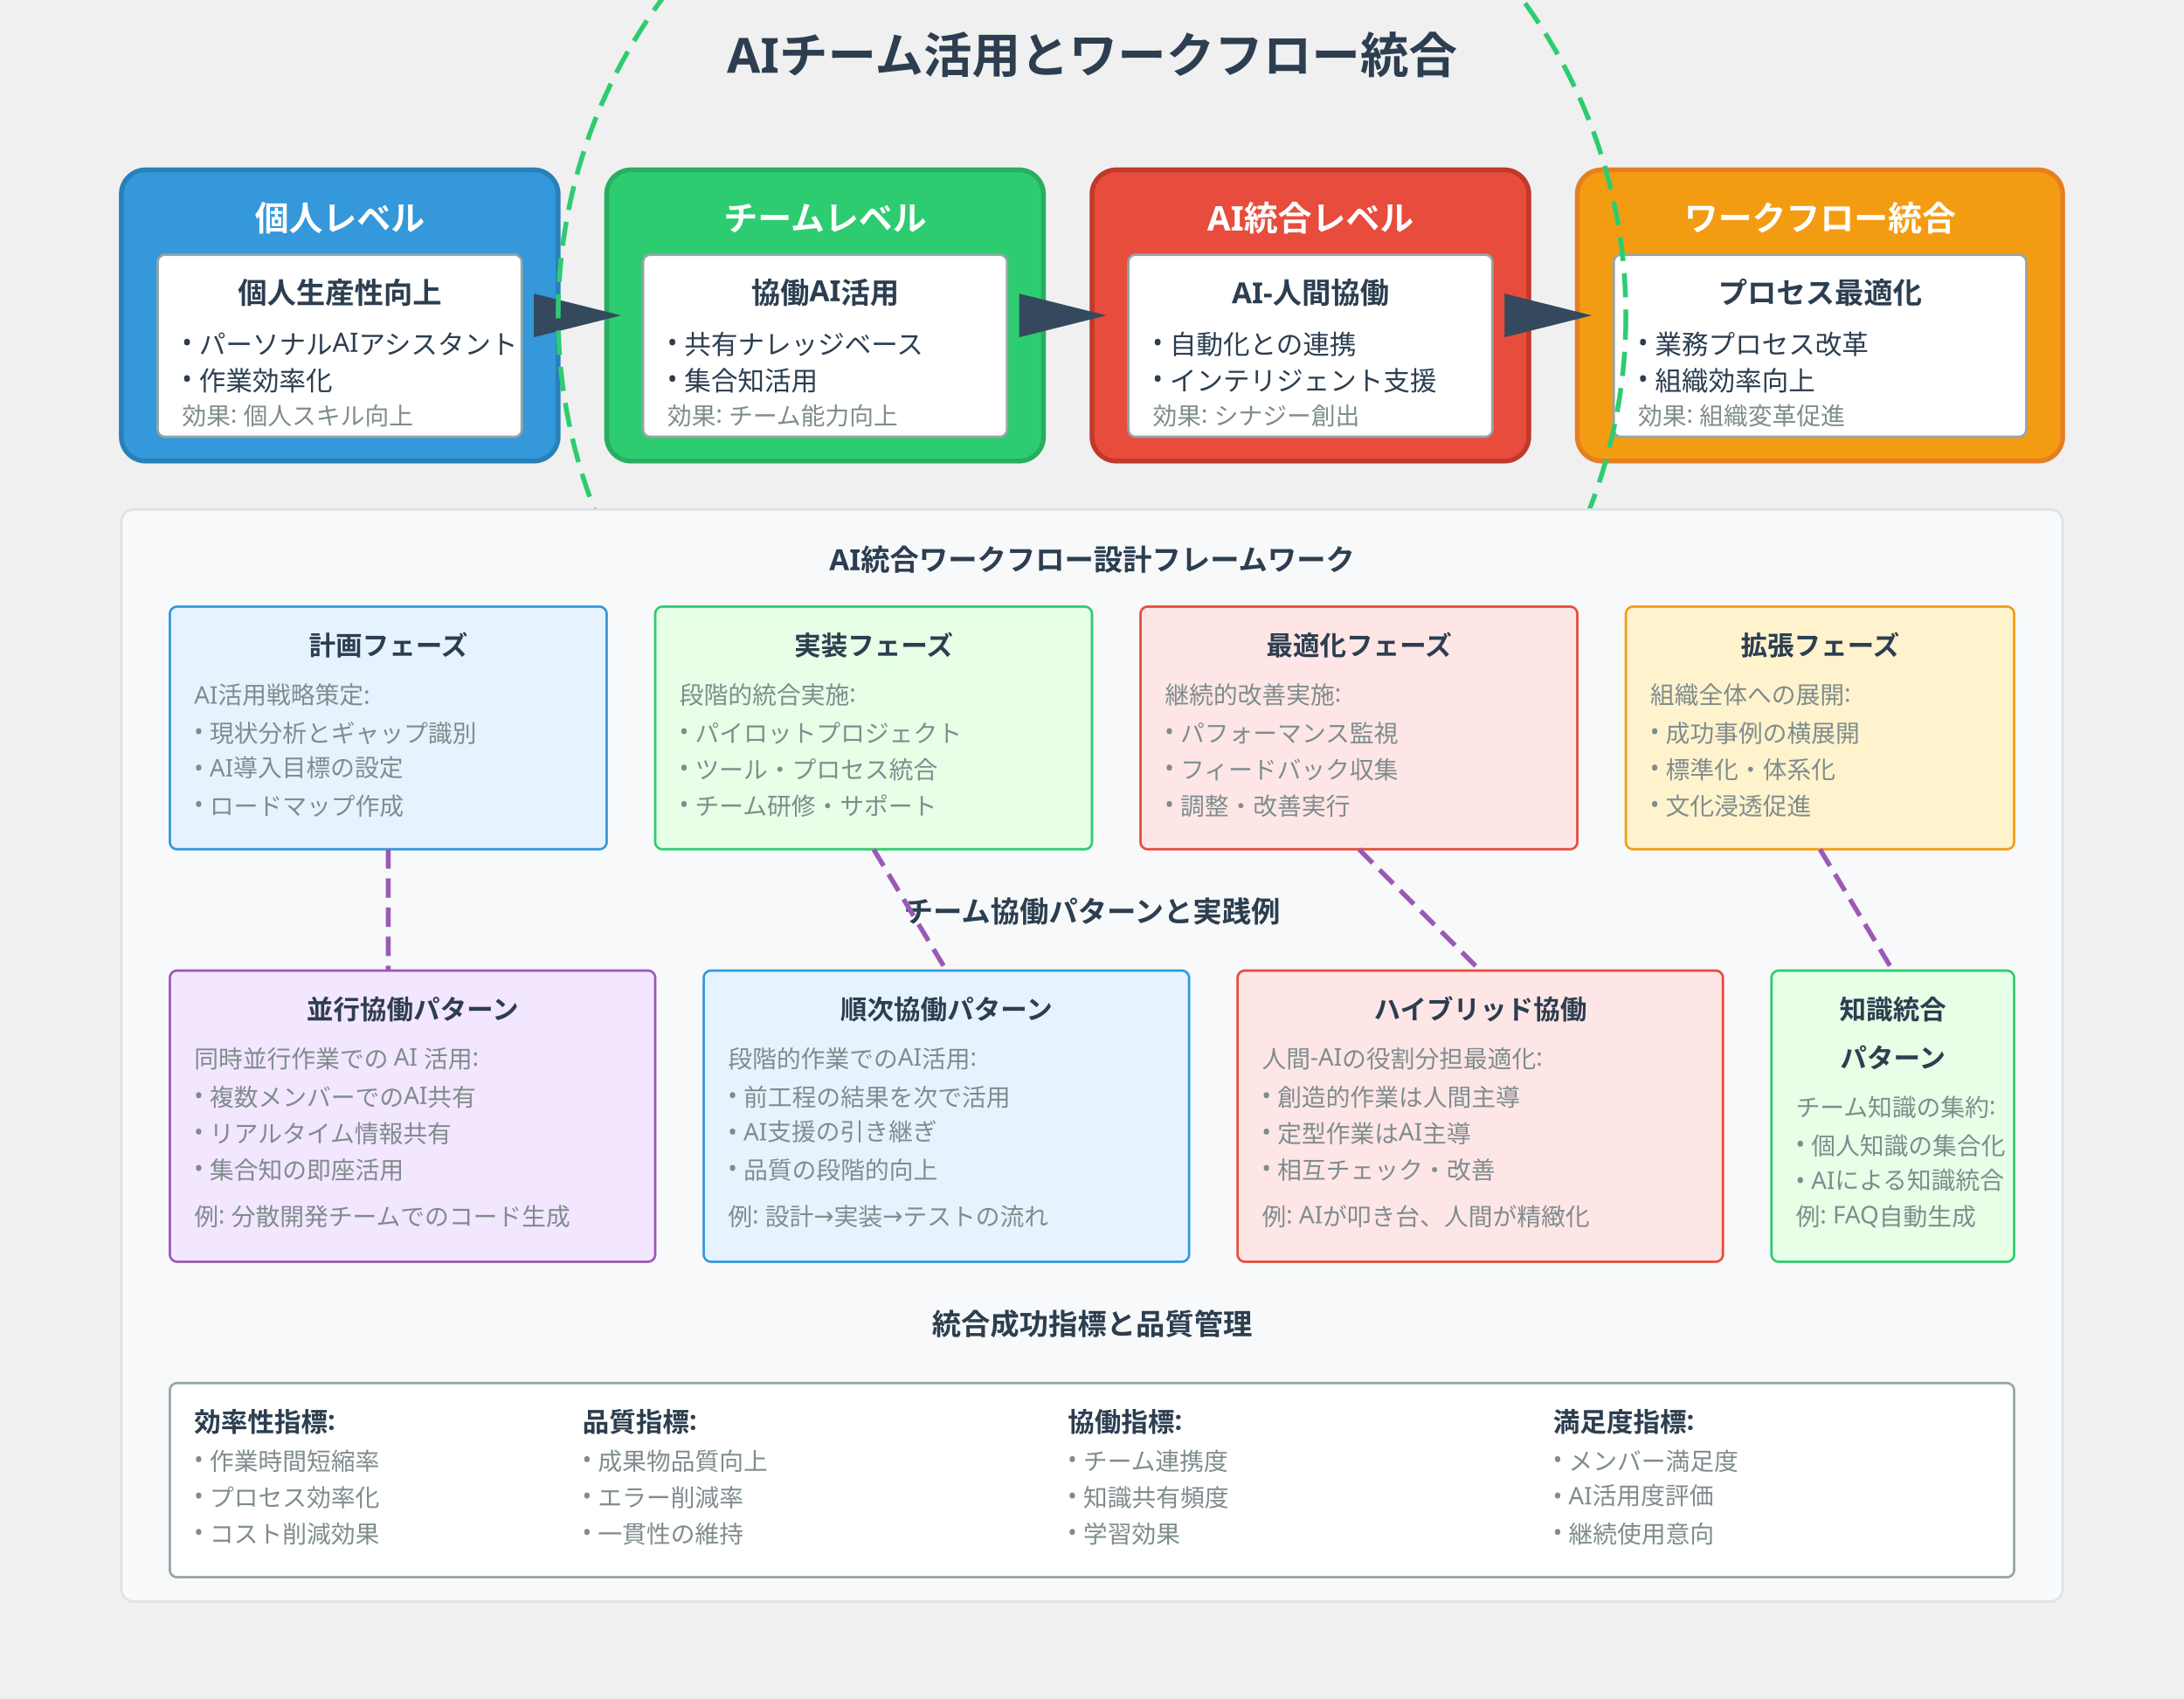
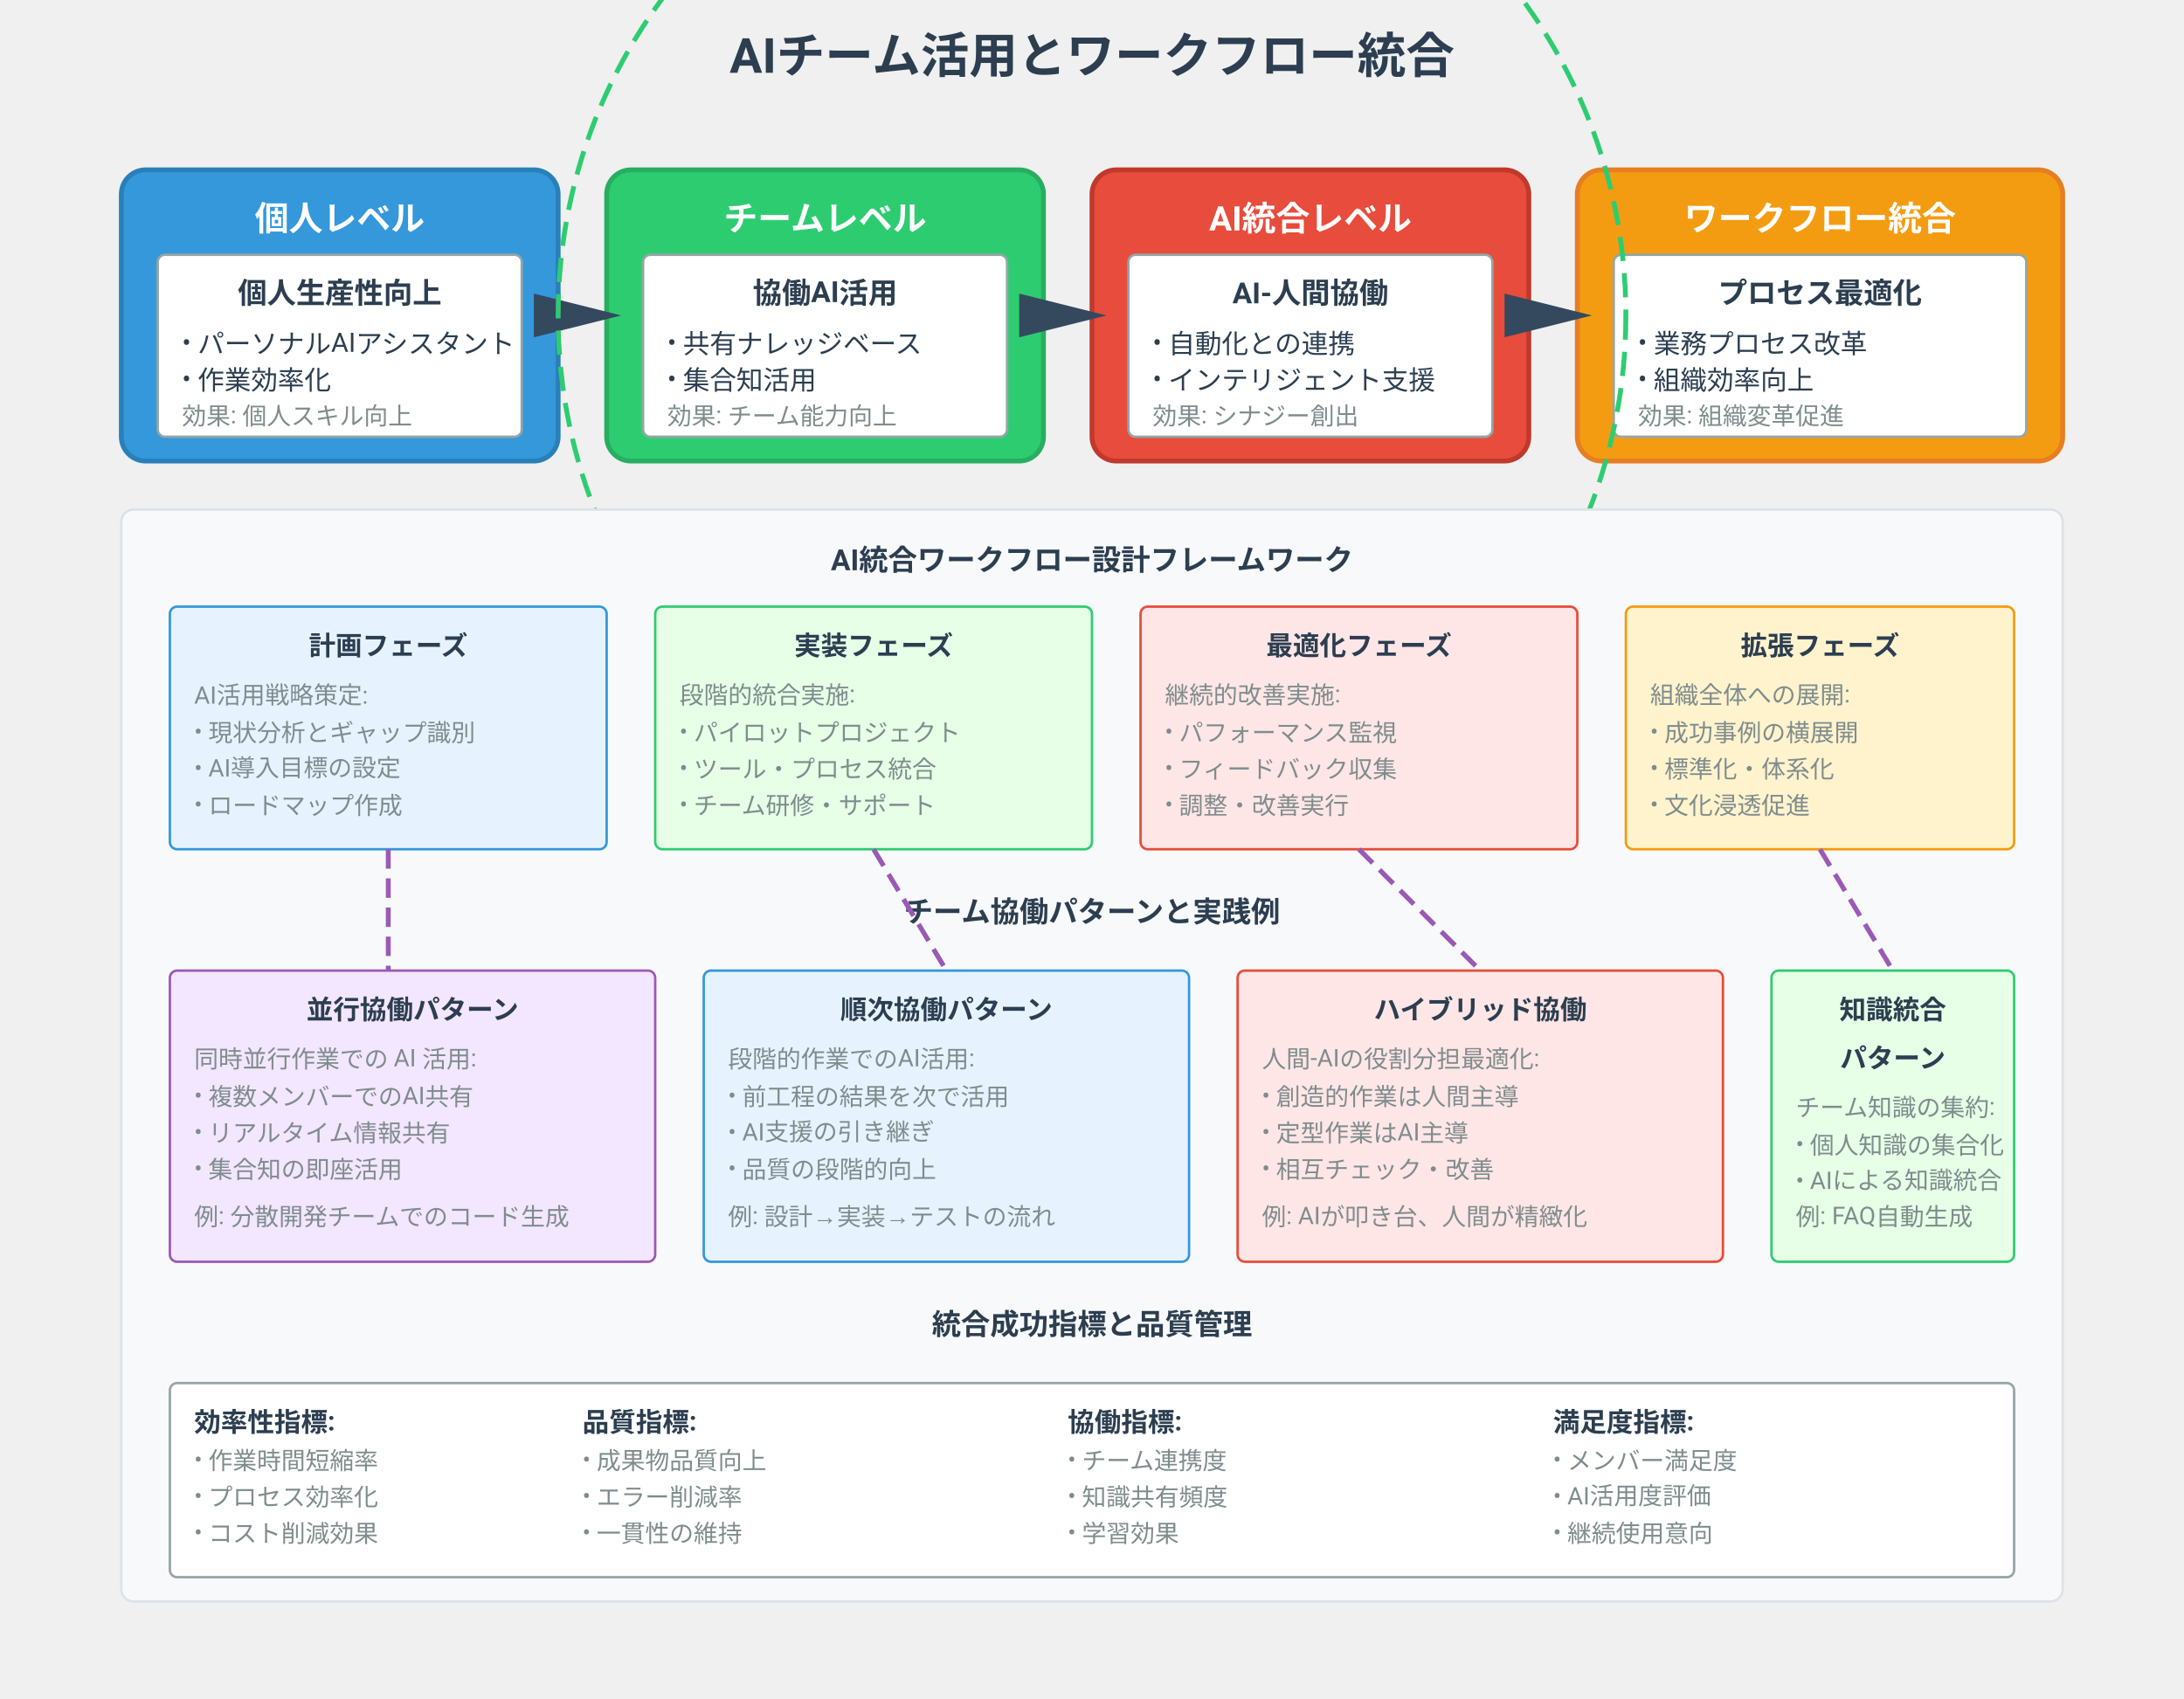
<svg xmlns="http://www.w3.org/2000/svg" width="900" height="700" viewBox="0 0 900 700">
  <defs>
    <style>
-       .title { font-family: 'Noto Sans JP', sans-serif; font-size: 20px; font-weight: bold; fill: #2c3e50; }
-       .role-title { font-family: 'Noto Sans JP', sans-serif; font-size: 14px; font-weight: bold; fill: #fff; }
-       .component-title { font-family: 'Noto Sans JP', sans-serif; font-size: 12px; font-weight: bold; fill: #2c3e50; }
-       .text-content { font-family: 'Noto Sans JP', sans-serif; font-size: 11px; fill: #2c3e50; }
-       .small-text { font-family: 'Noto Sans JP', sans-serif; font-size: 10px; fill: #7f8c8d; }
+       .title { font-family: -apple-system, BlinkMacSystemFont, 'Segoe UI', Roboto, 'Helvetica Neue', Arial, 'Noto Sans', sans-serif, 'Apple Color Emoji', 'Segoe UI Emoji', 'Segoe UI Symbol', 'Noto Color Emoji'; font-size: 20px; font-weight: bold; fill: #2c3e50; }
+       .role-title { font-family: -apple-system, BlinkMacSystemFont, 'Segoe UI', Roboto, 'Helvetica Neue', Arial, 'Noto Sans', sans-serif, 'Apple Color Emoji', 'Segoe UI Emoji', 'Segoe UI Symbol', 'Noto Color Emoji'; font-size: 14px; font-weight: bold; fill: #fff; }
+       .component-title { font-family: -apple-system, BlinkMacSystemFont, 'Segoe UI', Roboto, 'Helvetica Neue', Arial, 'Noto Sans', sans-serif, 'Apple Color Emoji', 'Segoe UI Emoji', 'Segoe UI Symbol', 'Noto Color Emoji'; font-size: 12px; font-weight: bold; fill: #2c3e50; }
+       .text-content { font-family: -apple-system, BlinkMacSystemFont, 'Segoe UI', Roboto, 'Helvetica Neue', Arial, 'Noto Sans', sans-serif, 'Apple Color Emoji', 'Segoe UI Emoji', 'Segoe UI Symbol', 'Noto Color Emoji'; font-size: 11px; fill: #2c3e50; }
+       .small-text { font-family: -apple-system, BlinkMacSystemFont, 'Segoe UI', Roboto, 'Helvetica Neue', Arial, 'Noto Sans', sans-serif, 'Apple Color Emoji', 'Segoe UI Emoji', 'Segoe UI Symbol', 'Noto Color Emoji'; font-size: 10px; fill: #7f8c8d; }
      .individual-box { fill: #3498db; stroke: #2980b9; stroke-width: 2; }
      .team-box { fill: #2ecc71; stroke: #27ae60; stroke-width: 2; }
      .ai-assistant-box { fill: #e74c3c; stroke: #c0392b; stroke-width: 2; }
      .workflow-box { fill: #f39c12; stroke: #e67e22; stroke-width: 2; }
      .component { fill: #fff; stroke: #95a5a6; stroke-width: 1; }
      .workflow-arrow { stroke: #34495e; stroke-width: 3; fill: none; marker-end: url(#arrowhead); }
      .integration-line { stroke: #9b59b6; stroke-width: 2; stroke-dasharray: 8,4; fill: none; }
      .collaboration-circle { stroke: #2ecc71; stroke-width: 2; fill: none; stroke-dasharray: 10,5; }
    </style>
    <marker id="arrowhead" markerWidth="12" markerHeight="12" refX="10" refY="3" orient="auto">
      <polygon points="0 0, 12 3, 0 6" fill="#34495e" />
    </marker>
  </defs>
  <text x="450" y="30" class="title" text-anchor="middle">AIチーム活用とワークフロー統合</text>
  <g id="individual">
    <rect x="50" y="70" width="180" height="120" class="individual-box" rx="10" />
    <text x="140" y="95" class="role-title" text-anchor="middle">個人レベル</text>
    <rect x="65" y="105" width="150" height="75" class="component" rx="3" />
    <text x="140" y="125" class="component-title" text-anchor="middle">個人生産性向上</text>
    <text x="75" y="145" class="text-content">• パーソナルAIアシスタント</text>
    <text x="75" y="160" class="text-content">• 作業効率化</text>
    <text x="75" y="175" class="small-text">効果: 個人スキル向上</text>
  </g>
  <g id="team">
    <rect x="250" y="70" width="180" height="120" class="team-box" rx="10" />
    <text x="340" y="95" class="role-title" text-anchor="middle">チームレベル</text>
    <rect x="265" y="105" width="150" height="75" class="component" rx="3" />
    <text x="340" y="125" class="component-title" text-anchor="middle">協働AI活用</text>
    <text x="275" y="145" class="text-content">• 共有ナレッジベース</text>
    <text x="275" y="160" class="text-content">• 集合知活用</text>
    <text x="275" y="175" class="small-text">効果: チーム能力向上</text>
  </g>
  <g id="ai-assistant">
    <rect x="450" y="70" width="180" height="120" class="ai-assistant-box" rx="10" />
    <text x="540" y="95" class="role-title" text-anchor="middle">AI統合レベル</text>
    <rect x="465" y="105" width="150" height="75" class="component" rx="3" />
    <text x="540" y="125" class="component-title" text-anchor="middle">AI-人間協働</text>
    <text x="475" y="145" class="text-content">• 自動化との連携</text>
    <text x="475" y="160" class="text-content">• インテリジェント支援</text>
    <text x="475" y="175" class="small-text">効果: シナジー創出</text>
  </g>
  <g id="workflow">
    <rect x="650" y="70" width="200" height="120" class="workflow-box" rx="10" />
    <text x="750" y="95" class="role-title" text-anchor="middle">ワークフロー統合</text>
    <rect x="665" y="105" width="170" height="75" class="component" rx="3" />
    <text x="750" y="125" class="component-title" text-anchor="middle">プロセス最適化</text>
    <text x="675" y="145" class="text-content">• 業務プロセス改革</text>
    <text x="675" y="160" class="text-content">• 組織効率向上</text>
    <text x="675" y="175" class="small-text">効果: 組織変革促進</text>
  </g>
  <path d="M 230 130 L 250 130" class="workflow-arrow" />
  <path d="M 430 130 L 450 130" class="workflow-arrow" />
  <path d="M 630 130 L 650 130" class="workflow-arrow" />
  <circle cx="450" cy="130" r="220" class="collaboration-circle" />
  <text x="450" y="380" class="small-text" text-anchor="middle">統合的協働エコシステム</text>
  <g id="framework">
    <rect x="50" y="210" width="800" height="450" fill="#f8f9fa" stroke="#dee2e6" stroke-width="1" rx="5" />
    <text x="450" y="235" class="component-title" text-anchor="middle">AI統合ワークフロー設計フレームワーク</text>
    <rect x="70" y="250" width="180" height="100" fill="#e6f3ff" stroke="#3498db" stroke-width="1" rx="3" />
    <text x="160" y="270" class="text-content" text-anchor="middle" font-weight="bold">計画フェーズ</text>
    <text x="80" y="290" class="small-text">AI活用戦略策定:</text>
    <text x="80" y="305" class="small-text">• 現状分析とギャップ識別</text>
    <text x="80" y="320" class="small-text">• AI導入目標の設定</text>
    <text x="80" y="335" class="small-text">• ロードマップ作成</text>
    <rect x="270" y="250" width="180" height="100" fill="#e6ffe6" stroke="#2ecc71" stroke-width="1" rx="3" />
    <text x="360" y="270" class="text-content" text-anchor="middle" font-weight="bold">実装フェーズ</text>
    <text x="280" y="290" class="small-text">段階的統合実施:</text>
    <text x="280" y="305" class="small-text">• パイロットプロジェクト</text>
    <text x="280" y="320" class="small-text">• ツール・プロセス統合</text>
    <text x="280" y="335" class="small-text">• チーム研修・サポート</text>
    <rect x="470" y="250" width="180" height="100" fill="#ffe6e6" stroke="#e74c3c" stroke-width="1" rx="3" />
    <text x="560" y="270" class="text-content" text-anchor="middle" font-weight="bold">最適化フェーズ</text>
    <text x="480" y="290" class="small-text">継続的改善実施:</text>
    <text x="480" y="305" class="small-text">• パフォーマンス監視</text>
    <text x="480" y="320" class="small-text">• フィードバック収集</text>
    <text x="480" y="335" class="small-text">• 調整・改善実行</text>
    <rect x="670" y="250" width="160" height="100" fill="#fff3cd" stroke="#f39c12" stroke-width="1" rx="3" />
    <text x="750" y="270" class="text-content" text-anchor="middle" font-weight="bold">拡張フェーズ</text>
    <text x="680" y="290" class="small-text">組織全体への展開:</text>
    <text x="680" y="305" class="small-text">• 成功事例の横展開</text>
    <text x="680" y="320" class="small-text">• 標準化・体系化</text>
    <text x="680" y="335" class="small-text">• 文化浸透促進</text>
    <text x="450" y="380" class="component-title" text-anchor="middle">チーム協働パターンと実践例</text>
    <rect x="70" y="400" width="200" height="120" fill="#f3e6ff" stroke="#9b59b6" stroke-width="1" rx="3" />
    <text x="170" y="420" class="text-content" text-anchor="middle" font-weight="bold">並行協働パターン</text>
    <text x="80" y="440" class="small-text">同時並行作業での AI 活用:</text>
    <text x="80" y="455" class="small-text">• 複数メンバーでのAI共有</text>
    <text x="80" y="470" class="small-text">• リアルタイム情報共有</text>
    <text x="80" y="485" class="small-text">• 集合知の即座活用</text>
    <text x="80" y="505" class="small-text">例: 分散開発チームでのコード生成</text>
    <rect x="290" y="400" width="200" height="120" fill="#e6f3ff" stroke="#3498db" stroke-width="1" rx="3" />
    <text x="390" y="420" class="text-content" text-anchor="middle" font-weight="bold">順次協働パターン</text>
    <text x="300" y="440" class="small-text">段階的作業でのAI活用:</text>
    <text x="300" y="455" class="small-text">• 前工程の結果を次で活用</text>
    <text x="300" y="470" class="small-text">• AI支援の引き継ぎ</text>
    <text x="300" y="485" class="small-text">• 品質の段階的向上</text>
    <text x="300" y="505" class="small-text">例: 設計→実装→テストの流れ</text>
    <rect x="510" y="400" width="200" height="120" fill="#ffe6e6" stroke="#e74c3c" stroke-width="1" rx="3" />
    <text x="610" y="420" class="text-content" text-anchor="middle" font-weight="bold">ハイブリッド協働</text>
    <text x="520" y="440" class="small-text">人間-AIの役割分担最適化:</text>
    <text x="520" y="455" class="small-text">• 創造的作業は人間主導</text>
    <text x="520" y="470" class="small-text">• 定型作業はAI主導</text>
    <text x="520" y="485" class="small-text">• 相互チェック・改善</text>
    <text x="520" y="505" class="small-text">例: AIが叩き台、人間が精緻化</text>
    <rect x="730" y="400" width="100" height="120" fill="#e6ffe6" stroke="#2ecc71" stroke-width="1" rx="3" />
    <text x="780" y="420" class="text-content" text-anchor="middle" font-weight="bold">知識統合</text>
    <text x="780" y="440" class="text-content" text-anchor="middle" font-weight="bold">パターン</text>
    <text x="740" y="460" class="small-text">チーム知識の集約:</text>
    <text x="740" y="475" class="small-text">• 個人知識の集合化</text>
    <text x="740" y="490" class="small-text">• AIによる知識統合</text>
    <text x="740" y="505" class="small-text">例: FAQ自動生成</text>
    <text x="450" y="550" class="component-title" text-anchor="middle">統合成功指標と品質管理</text>
    <rect x="70" y="570" width="760" height="80" fill="#fff" stroke="#95a5a6" stroke-width="1" rx="3" />
    <text x="80" y="590" class="text-content" font-weight="bold">効率性指標:</text>
    <text x="240" y="590" class="text-content" font-weight="bold">品質指標:</text>
    <text x="440" y="590" class="text-content" font-weight="bold">協働指標:</text>
    <text x="640" y="590" class="text-content" font-weight="bold">満足度指標:</text>
    <text x="80" y="605" class="small-text">• 作業時間短縮率</text>
    <text x="240" y="605" class="small-text">• 成果物品質向上</text>
    <text x="440" y="605" class="small-text">• チーム連携度</text>
    <text x="640" y="605" class="small-text">• メンバー満足度</text>
    <text x="80" y="620" class="small-text">• プロセス効率化</text>
    <text x="240" y="620" class="small-text">• エラー削減率</text>
    <text x="440" y="620" class="small-text">• 知識共有頻度</text>
    <text x="640" y="620" class="small-text">• AI活用度評価</text>
    <text x="80" y="635" class="small-text">• コスト削減効果</text>
    <text x="240" y="635" class="small-text">• 一貫性の維持</text>
    <text x="440" y="635" class="small-text">• 学習効果</text>
    <text x="640" y="635" class="small-text">• 継続使用意向</text>
  </g>
  <line x1="160" y1="350" x2="160" y2="400" class="integration-line" />
  <line x1="360" y1="350" x2="390" y2="400" class="integration-line" />
  <line x1="560" y1="350" x2="610" y2="400" class="integration-line" />
  <line x1="750" y1="350" x2="780" y2="400" class="integration-line" />
</svg>
